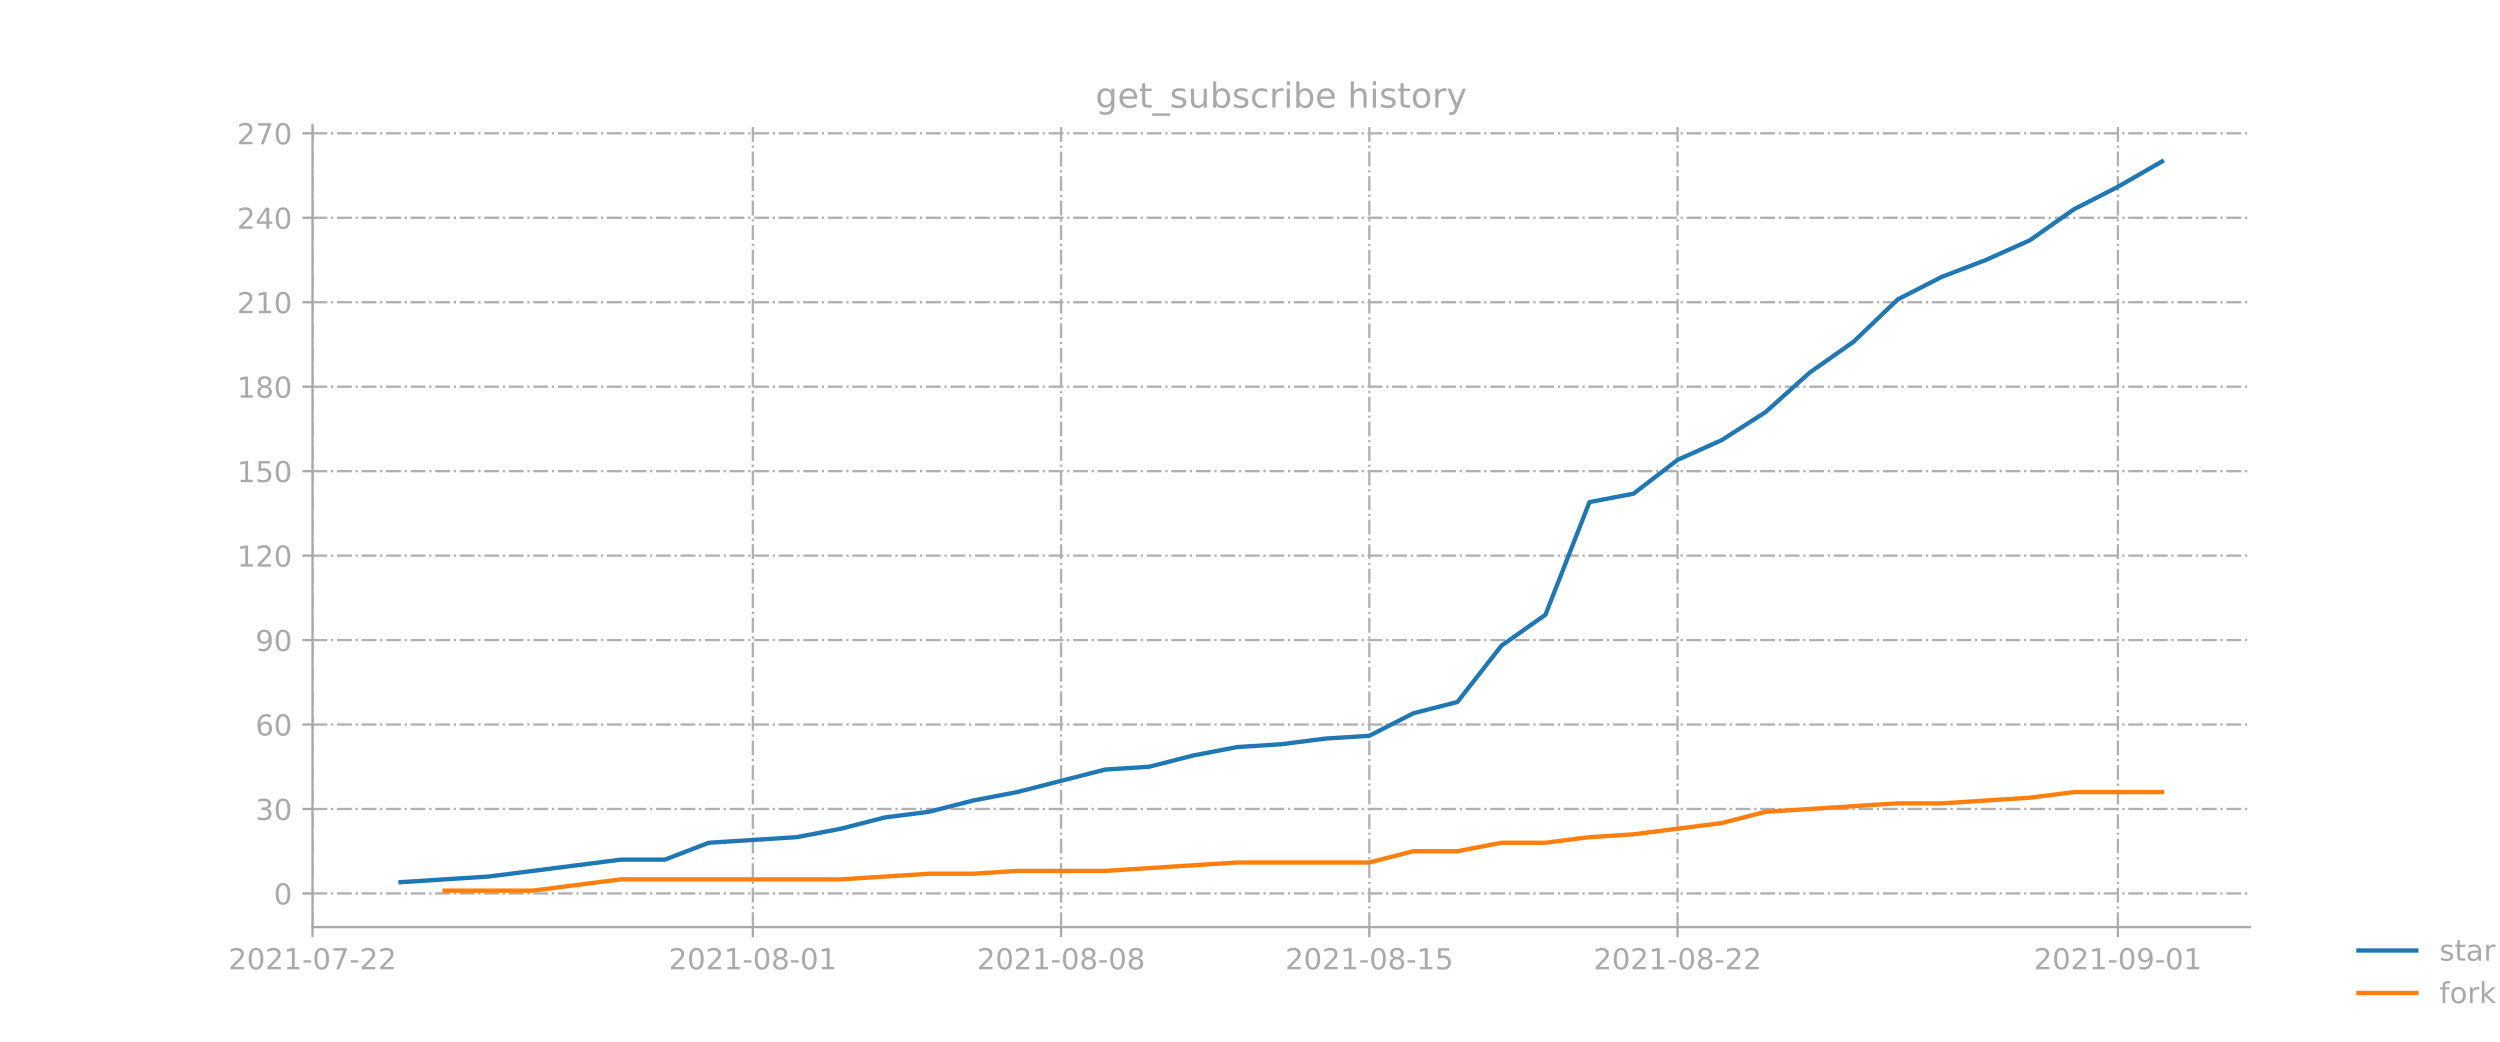
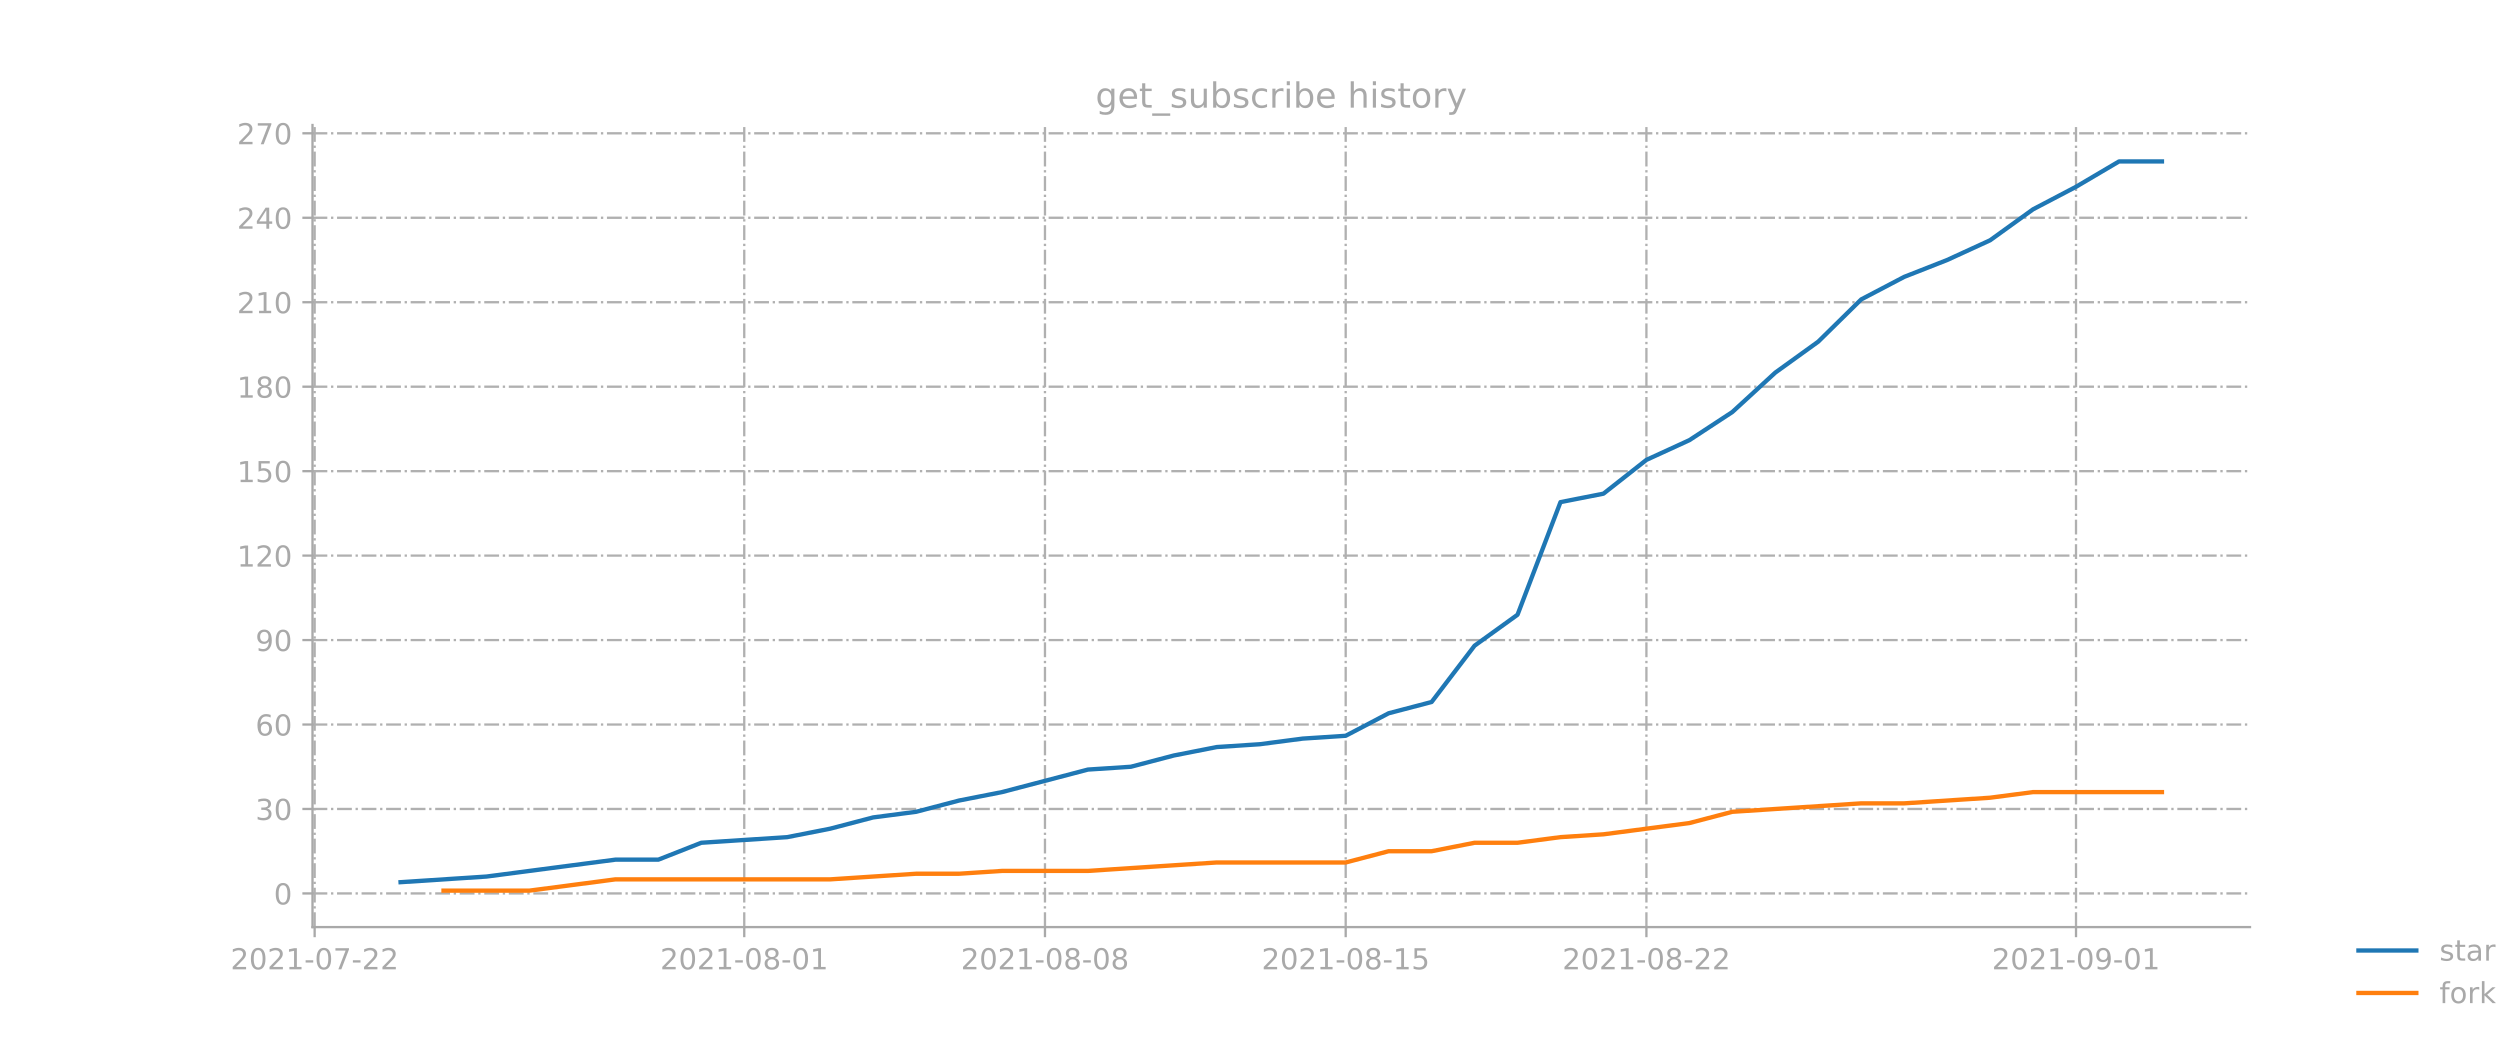
<svg xmlns="http://www.w3.org/2000/svg" xmlns:xlink="http://www.w3.org/1999/xlink" height="360pt" version="1.1" viewBox="0 0 864 360" width="864pt">
  <defs>
    <style type="text/css">*{stroke-linecap:butt;stroke-linejoin:round;}</style>
  </defs>
  <g id="figure_1">
    <g id="patch_1">
      <path d="M 0 360  L 864 360  L 864 0  L 0 0  z " style="fill:none;opacity:0;" />
    </g>
    <g id="axes_1">
      <g id="patch_2">
        <path d="M 108 320.4  L 777.6 320.4  L 777.6 43.2  L 108 43.2  z " style="fill:none;opacity:0;" />
      </g>
      <g id="matplotlib.axis_1">
        <g id="xtick_1">
          <g id="line2d_1">
-             <path clip-path="url(#p488c6ff433)" d="M 108 320.4  L 108 43.2  " style="fill:none;stroke:#b0b0b0;stroke-dasharray:5.12,1.28,0.8,1.28;stroke-dashoffset:0;stroke-width:0.8;" />
+             <path clip-path="url(#p6fb7374e16)" d="M 108.742 320.4  L 108.742 43.2  " style="fill:none;stroke:#b0b0b0;stroke-dasharray:5.12,1.28,0.8,1.28;stroke-dashoffset:0;stroke-width:0.8;" />
          </g>
          <g id="line2d_2">
            <defs>
-               <path d="M 0 0  L 0 3.5  " id="m070b2c9e47" style="stroke:#a9a9a9;stroke-width:0.8;" />
+               <path d="M 0 0  L 0 3.5  " id="mbd370a892a" style="stroke:#a9a9a9;stroke-width:0.8;" />
            </defs>
            <g>
-               <use style="fill:#a9a9a9;stroke:#a9a9a9;stroke-width:0.8;" x="108" xlink:href="#m070b2c9e47" y="320.4" />
+               <use style="fill:#a9a9a9;stroke:#a9a9a9;stroke-width:0.8;" x="108.742" xlink:href="#mbd370a892a" y="320.4" />
            </g>
          </g>
          <g id="text_1">
-             <g style="fill:#a9a9a9;" transform="translate(78.94219 334.9984)scale(0.1 -0.1)">
+             <g style="fill:#a9a9a9;" transform="translate(79.68454 334.9984)scale(0.1 -0.1)">
              <defs>
                <path d="M 1228 531  L 3431 531  L 3431 0  L 469 0  L 469 531  Q 828 903 1448 1529  Q 2069 2156 2228 2338  Q 2531 2678 2651 2914  Q 2772 3150 2772 3378  Q 2772 3750 2511 3984  Q 2250 4219 1831 4219  Q 1534 4219 1204 4116  Q 875 4013 500 3803  L 500 4441  Q 881 4594 1212 4672  Q 1544 4750 1819 4750  Q 2544 4750 2975 4387  Q 3406 4025 3406 3419  Q 3406 3131 3298 2873  Q 3191 2616 2906 2266  Q 2828 2175 2409 1742  Q 1991 1309 1228 531  z " id="DejaVuSans-32" transform="scale(0.015625)" />
                <path d="M 2034 4250  Q 1547 4250 1301 3770  Q 1056 3291 1056 2328  Q 1056 1369 1301 889  Q 1547 409 2034 409  Q 2525 409 2770 889  Q 3016 1369 3016 2328  Q 3016 3291 2770 3770  Q 2525 4250 2034 4250  z M 2034 4750  Q 2819 4750 3233 4129  Q 3647 3509 3647 2328  Q 3647 1150 3233 529  Q 2819 -91 2034 -91  Q 1250 -91 836 529  Q 422 1150 422 2328  Q 422 3509 836 4129  Q 1250 4750 2034 4750  z " id="DejaVuSans-30" transform="scale(0.015625)" />
                <path d="M 794 531  L 1825 531  L 1825 4091  L 703 3866  L 703 4441  L 1819 4666  L 2450 4666  L 2450 531  L 3481 531  L 3481 0  L 794 0  L 794 531  z " id="DejaVuSans-31" transform="scale(0.015625)" />
                <path d="M 313 2009  L 1997 2009  L 1997 1497  L 313 1497  L 313 2009  z " id="DejaVuSans-2d" transform="scale(0.015625)" />
                <path d="M 525 4666  L 3525 4666  L 3525 4397  L 1831 0  L 1172 0  L 2766 4134  L 525 4134  L 525 4666  z " id="DejaVuSans-37" transform="scale(0.015625)" />
              </defs>
              <use xlink:href="#DejaVuSans-32" />
              <use x="63.623" xlink:href="#DejaVuSans-30" />
              <use x="127.246" xlink:href="#DejaVuSans-32" />
              <use x="190.869" xlink:href="#DejaVuSans-31" />
              <use x="254.492" xlink:href="#DejaVuSans-2d" />
              <use x="290.576" xlink:href="#DejaVuSans-30" />
              <use x="354.199" xlink:href="#DejaVuSans-37" />
              <use x="417.822" xlink:href="#DejaVuSans-2d" />
              <use x="453.906" xlink:href="#DejaVuSans-32" />
              <use x="517.529" xlink:href="#DejaVuSans-32" />
            </g>
          </g>
        </g>
        <g id="xtick_2">
          <g id="line2d_3">
-             <path clip-path="url(#p488c6ff433)" d="M 260.182 320.4  L 260.182 43.2  " style="fill:none;stroke:#b0b0b0;stroke-dasharray:5.12,1.28,0.8,1.28;stroke-dashoffset:0;stroke-width:0.8;" />
+             <path clip-path="url(#p6fb7374e16)" d="M 257.212 320.4  L 257.212 43.2  " style="fill:none;stroke:#b0b0b0;stroke-dasharray:5.12,1.28,0.8,1.28;stroke-dashoffset:0;stroke-width:0.8;" />
          </g>
          <g id="line2d_4">
            <g>
-               <use style="fill:#a9a9a9;stroke:#a9a9a9;stroke-width:0.8;" x="260.182" xlink:href="#m070b2c9e47" y="320.4" />
+               <use style="fill:#a9a9a9;stroke:#a9a9a9;stroke-width:0.8;" x="257.212" xlink:href="#mbd370a892a" y="320.4" />
            </g>
          </g>
          <g id="text_2">
-             <g style="fill:#a9a9a9;" transform="translate(231.124 334.9984)scale(0.1 -0.1)">
+             <g style="fill:#a9a9a9;" transform="translate(228.1546 334.9984)scale(0.1 -0.1)">
              <defs>
                <path d="M 2034 2216  Q 1584 2216 1326 1975  Q 1069 1734 1069 1313  Q 1069 891 1326 650  Q 1584 409 2034 409  Q 2484 409 2743 651  Q 3003 894 3003 1313  Q 3003 1734 2745 1975  Q 2488 2216 2034 2216  z M 1403 2484  Q 997 2584 770 2862  Q 544 3141 544 3541  Q 544 4100 942 4425  Q 1341 4750 2034 4750  Q 2731 4750 3128 4425  Q 3525 4100 3525 3541  Q 3525 3141 3298 2862  Q 3072 2584 2669 2484  Q 3125 2378 3379 2068  Q 3634 1759 3634 1313  Q 3634 634 3220 271  Q 2806 -91 2034 -91  Q 1263 -91 848 271  Q 434 634 434 1313  Q 434 1759 690 2068  Q 947 2378 1403 2484  z M 1172 3481  Q 1172 3119 1398 2916  Q 1625 2713 2034 2713  Q 2441 2713 2670 2916  Q 2900 3119 2900 3481  Q 2900 3844 2670 4047  Q 2441 4250 2034 4250  Q 1625 4250 1398 4047  Q 1172 3844 1172 3481  z " id="DejaVuSans-38" transform="scale(0.015625)" />
              </defs>
              <use xlink:href="#DejaVuSans-32" />
              <use x="63.623" xlink:href="#DejaVuSans-30" />
              <use x="127.246" xlink:href="#DejaVuSans-32" />
              <use x="190.869" xlink:href="#DejaVuSans-31" />
              <use x="254.492" xlink:href="#DejaVuSans-2d" />
              <use x="290.576" xlink:href="#DejaVuSans-30" />
              <use x="354.199" xlink:href="#DejaVuSans-38" />
              <use x="417.822" xlink:href="#DejaVuSans-2d" />
              <use x="453.906" xlink:href="#DejaVuSans-30" />
              <use x="517.529" xlink:href="#DejaVuSans-31" />
            </g>
          </g>
        </g>
        <g id="xtick_3">
          <g id="line2d_5">
-             <path clip-path="url(#p488c6ff433)" d="M 366.709 320.4  L 366.709 43.2  " style="fill:none;stroke:#b0b0b0;stroke-dasharray:5.12,1.28,0.8,1.28;stroke-dashoffset:0;stroke-width:0.8;" />
+             <path clip-path="url(#p6fb7374e16)" d="M 361.141 320.4  L 361.141 43.2  " style="fill:none;stroke:#b0b0b0;stroke-dasharray:5.12,1.28,0.8,1.28;stroke-dashoffset:0;stroke-width:0.8;" />
          </g>
          <g id="line2d_6">
            <g>
-               <use style="fill:#a9a9a9;stroke:#a9a9a9;stroke-width:0.8;" x="366.709" xlink:href="#m070b2c9e47" y="320.4" />
+               <use style="fill:#a9a9a9;stroke:#a9a9a9;stroke-width:0.8;" x="361.141" xlink:href="#mbd370a892a" y="320.4" />
            </g>
          </g>
          <g id="text_3">
-             <g style="fill:#a9a9a9;" transform="translate(337.6513 334.9984)scale(0.1 -0.1)">
+             <g style="fill:#a9a9a9;" transform="translate(332.0837 334.9984)scale(0.1 -0.1)">
              <use xlink:href="#DejaVuSans-32" />
              <use x="63.623" xlink:href="#DejaVuSans-30" />
              <use x="127.246" xlink:href="#DejaVuSans-32" />
              <use x="190.869" xlink:href="#DejaVuSans-31" />
              <use x="254.492" xlink:href="#DejaVuSans-2d" />
              <use x="290.576" xlink:href="#DejaVuSans-30" />
              <use x="354.199" xlink:href="#DejaVuSans-38" />
              <use x="417.822" xlink:href="#DejaVuSans-2d" />
              <use x="453.906" xlink:href="#DejaVuSans-30" />
              <use x="517.529" xlink:href="#DejaVuSans-38" />
            </g>
          </g>
        </g>
        <g id="xtick_4">
          <g id="line2d_7">
-             <path clip-path="url(#p488c6ff433)" d="M 473.236 320.4  L 473.236 43.2  " style="fill:none;stroke:#b0b0b0;stroke-dasharray:5.12,1.28,0.8,1.28;stroke-dashoffset:0;stroke-width:0.8;" />
+             <path clip-path="url(#p6fb7374e16)" d="M 465.071 320.4  L 465.071 43.2  " style="fill:none;stroke:#b0b0b0;stroke-dasharray:5.12,1.28,0.8,1.28;stroke-dashoffset:0;stroke-width:0.8;" />
          </g>
          <g id="line2d_8">
            <g>
-               <use style="fill:#a9a9a9;stroke:#a9a9a9;stroke-width:0.8;" x="473.236" xlink:href="#m070b2c9e47" y="320.4" />
+               <use style="fill:#a9a9a9;stroke:#a9a9a9;stroke-width:0.8;" x="465.071" xlink:href="#mbd370a892a" y="320.4" />
            </g>
          </g>
          <g id="text_4">
-             <g style="fill:#a9a9a9;" transform="translate(444.1786 334.9984)scale(0.1 -0.1)">
+             <g style="fill:#a9a9a9;" transform="translate(436.0127 334.9984)scale(0.1 -0.1)">
              <defs>
                <path d="M 691 4666  L 3169 4666  L 3169 4134  L 1269 4134  L 1269 2991  Q 1406 3038 1543 3061  Q 1681 3084 1819 3084  Q 2600 3084 3056 2656  Q 3513 2228 3513 1497  Q 3513 744 3044 326  Q 2575 -91 1722 -91  Q 1428 -91 1123 -41  Q 819 9 494 109  L 494 744  Q 775 591 1075 516  Q 1375 441 1709 441  Q 2250 441 2565 725  Q 2881 1009 2881 1497  Q 2881 1984 2565 2268  Q 2250 2553 1709 2553  Q 1456 2553 1204 2497  Q 953 2441 691 2322  L 691 4666  z " id="DejaVuSans-35" transform="scale(0.015625)" />
              </defs>
              <use xlink:href="#DejaVuSans-32" />
              <use x="63.623" xlink:href="#DejaVuSans-30" />
              <use x="127.246" xlink:href="#DejaVuSans-32" />
              <use x="190.869" xlink:href="#DejaVuSans-31" />
              <use x="254.492" xlink:href="#DejaVuSans-2d" />
              <use x="290.576" xlink:href="#DejaVuSans-30" />
              <use x="354.199" xlink:href="#DejaVuSans-38" />
              <use x="417.822" xlink:href="#DejaVuSans-2d" />
              <use x="453.906" xlink:href="#DejaVuSans-31" />
              <use x="517.529" xlink:href="#DejaVuSans-35" />
            </g>
          </g>
        </g>
        <g id="xtick_5">
          <g id="line2d_9">
-             <path clip-path="url(#p488c6ff433)" d="M 579.764 320.4  L 579.764 43.2  " style="fill:none;stroke:#b0b0b0;stroke-dasharray:5.12,1.28,0.8,1.28;stroke-dashoffset:0;stroke-width:0.8;" />
+             <path clip-path="url(#p6fb7374e16)" d="M 569 320.4  L 569 43.2  " style="fill:none;stroke:#b0b0b0;stroke-dasharray:5.12,1.28,0.8,1.28;stroke-dashoffset:0;stroke-width:0.8;" />
          </g>
          <g id="line2d_10">
            <g>
-               <use style="fill:#a9a9a9;stroke:#a9a9a9;stroke-width:0.8;" x="579.764" xlink:href="#m070b2c9e47" y="320.4" />
+               <use style="fill:#a9a9a9;stroke:#a9a9a9;stroke-width:0.8;" x="569" xlink:href="#mbd370a892a" y="320.4" />
            </g>
          </g>
          <g id="text_5">
-             <g style="fill:#a9a9a9;" transform="translate(550.7058 334.9984)scale(0.1 -0.1)">
+             <g style="fill:#a9a9a9;" transform="translate(539.9417 334.9984)scale(0.1 -0.1)">
              <use xlink:href="#DejaVuSans-32" />
              <use x="63.623" xlink:href="#DejaVuSans-30" />
              <use x="127.246" xlink:href="#DejaVuSans-32" />
              <use x="190.869" xlink:href="#DejaVuSans-31" />
              <use x="254.492" xlink:href="#DejaVuSans-2d" />
              <use x="290.576" xlink:href="#DejaVuSans-30" />
              <use x="354.199" xlink:href="#DejaVuSans-38" />
              <use x="417.822" xlink:href="#DejaVuSans-2d" />
              <use x="453.906" xlink:href="#DejaVuSans-32" />
              <use x="517.529" xlink:href="#DejaVuSans-32" />
            </g>
          </g>
        </g>
        <g id="xtick_6">
          <g id="line2d_11">
-             <path clip-path="url(#p488c6ff433)" d="M 731.945 320.4  L 731.945 43.2  " style="fill:none;stroke:#b0b0b0;stroke-dasharray:5.12,1.28,0.8,1.28;stroke-dashoffset:0;stroke-width:0.8;" />
+             <path clip-path="url(#p6fb7374e16)" d="M 717.47 320.4  L 717.47 43.2  " style="fill:none;stroke:#b0b0b0;stroke-dasharray:5.12,1.28,0.8,1.28;stroke-dashoffset:0;stroke-width:0.8;" />
          </g>
          <g id="line2d_12">
            <g>
-               <use style="fill:#a9a9a9;stroke:#a9a9a9;stroke-width:0.8;" x="731.945" xlink:href="#m070b2c9e47" y="320.4" />
+               <use style="fill:#a9a9a9;stroke:#a9a9a9;stroke-width:0.8;" x="717.47" xlink:href="#mbd370a892a" y="320.4" />
            </g>
          </g>
          <g id="text_6">
-             <g style="fill:#a9a9a9;" transform="translate(702.8876 334.9984)scale(0.1 -0.1)">
+             <g style="fill:#a9a9a9;" transform="translate(688.4118 334.9984)scale(0.1 -0.1)">
              <defs>
                <path d="M 703 97  L 703 672  Q 941 559 1184 500  Q 1428 441 1663 441  Q 2288 441 2617 861  Q 2947 1281 2994 2138  Q 2813 1869 2534 1725  Q 2256 1581 1919 1581  Q 1219 1581 811 2004  Q 403 2428 403 3163  Q 403 3881 828 4315  Q 1253 4750 1959 4750  Q 2769 4750 3195 4129  Q 3622 3509 3622 2328  Q 3622 1225 3098 567  Q 2575 -91 1691 -91  Q 1453 -91 1209 -44  Q 966 3 703 97  z M 1959 2075  Q 2384 2075 2632 2365  Q 2881 2656 2881 3163  Q 2881 3666 2632 3958  Q 2384 4250 1959 4250  Q 1534 4250 1286 3958  Q 1038 3666 1038 3163  Q 1038 2656 1286 2365  Q 1534 2075 1959 2075  z " id="DejaVuSans-39" transform="scale(0.015625)" />
              </defs>
              <use xlink:href="#DejaVuSans-32" />
              <use x="63.623" xlink:href="#DejaVuSans-30" />
              <use x="127.246" xlink:href="#DejaVuSans-32" />
              <use x="190.869" xlink:href="#DejaVuSans-31" />
              <use x="254.492" xlink:href="#DejaVuSans-2d" />
              <use x="290.576" xlink:href="#DejaVuSans-30" />
              <use x="354.199" xlink:href="#DejaVuSans-39" />
              <use x="417.822" xlink:href="#DejaVuSans-2d" />
              <use x="453.906" xlink:href="#DejaVuSans-30" />
              <use x="517.529" xlink:href="#DejaVuSans-31" />
            </g>
          </g>
        </g>
      </g>
      <g id="matplotlib.axis_2">
        <g id="ytick_1">
          <g id="line2d_13">
-             <path clip-path="url(#p488c6ff433)" d="M 108 308.773  L 777.6 308.773  " style="fill:none;stroke:#b0b0b0;stroke-dasharray:5.12,1.28,0.8,1.28;stroke-dashoffset:0;stroke-width:0.8;" />
+             <path clip-path="url(#p6fb7374e16)" d="M 108 308.773  L 777.6 308.773  " style="fill:none;stroke:#b0b0b0;stroke-dasharray:5.12,1.28,0.8,1.28;stroke-dashoffset:0;stroke-width:0.8;" />
          </g>
          <g id="line2d_14">
            <defs>
-               <path d="M 0 0  L -3.5 0  " id="mb5beda704d" style="stroke:#a9a9a9;stroke-width:0.8;" />
+               <path d="M 0 0  L -3.5 0  " id="m8e12bcb790" style="stroke:#a9a9a9;stroke-width:0.8;" />
            </defs>
            <g>
-               <use style="fill:#a9a9a9;stroke:#a9a9a9;stroke-width:0.8;" x="108" xlink:href="#mb5beda704d" y="308.773" />
+               <use style="fill:#a9a9a9;stroke:#a9a9a9;stroke-width:0.8;" x="108" xlink:href="#m8e12bcb790" y="308.773" />
            </g>
          </g>
          <g id="text_7">
            <g style="fill:#a9a9a9;" transform="translate(94.6375 312.5722)scale(0.1 -0.1)">
              <use xlink:href="#DejaVuSans-30" />
            </g>
          </g>
        </g>
        <g id="ytick_2">
          <g id="line2d_15">
-             <path clip-path="url(#p488c6ff433)" d="M 108 279.584  L 777.6 279.584  " style="fill:none;stroke:#b0b0b0;stroke-dasharray:5.12,1.28,0.8,1.28;stroke-dashoffset:0;stroke-width:0.8;" />
+             <path clip-path="url(#p6fb7374e16)" d="M 108 279.584  L 777.6 279.584  " style="fill:none;stroke:#b0b0b0;stroke-dasharray:5.12,1.28,0.8,1.28;stroke-dashoffset:0;stroke-width:0.8;" />
          </g>
          <g id="line2d_16">
            <g>
-               <use style="fill:#a9a9a9;stroke:#a9a9a9;stroke-width:0.8;" x="108" xlink:href="#mb5beda704d" y="279.584" />
+               <use style="fill:#a9a9a9;stroke:#a9a9a9;stroke-width:0.8;" x="108" xlink:href="#m8e12bcb790" y="279.584" />
            </g>
          </g>
          <g id="text_8">
            <g style="fill:#a9a9a9;" transform="translate(88.275 283.383)scale(0.1 -0.1)">
              <defs>
                <path d="M 2597 2516  Q 3050 2419 3304 2112  Q 3559 1806 3559 1356  Q 3559 666 3084 287  Q 2609 -91 1734 -91  Q 1441 -91 1130 -33  Q 819 25 488 141  L 488 750  Q 750 597 1062 519  Q 1375 441 1716 441  Q 2309 441 2620 675  Q 2931 909 2931 1356  Q 2931 1769 2642 2001  Q 2353 2234 1838 2234  L 1294 2234  L 1294 2753  L 1863 2753  Q 2328 2753 2575 2939  Q 2822 3125 2822 3475  Q 2822 3834 2567 4026  Q 2313 4219 1838 4219  Q 1578 4219 1281 4162  Q 984 4106 628 3988  L 628 4550  Q 988 4650 1302 4700  Q 1616 4750 1894 4750  Q 2613 4750 3031 4423  Q 3450 4097 3450 3541  Q 3450 3153 3228 2886  Q 3006 2619 2597 2516  z " id="DejaVuSans-33" transform="scale(0.015625)" />
              </defs>
              <use xlink:href="#DejaVuSans-33" />
              <use x="63.623" xlink:href="#DejaVuSans-30" />
            </g>
          </g>
        </g>
        <g id="ytick_3">
          <g id="line2d_17">
-             <path clip-path="url(#p488c6ff433)" d="M 108 250.395  L 777.6 250.395  " style="fill:none;stroke:#b0b0b0;stroke-dasharray:5.12,1.28,0.8,1.28;stroke-dashoffset:0;stroke-width:0.8;" />
+             <path clip-path="url(#p6fb7374e16)" d="M 108 250.395  L 777.6 250.395  " style="fill:none;stroke:#b0b0b0;stroke-dasharray:5.12,1.28,0.8,1.28;stroke-dashoffset:0;stroke-width:0.8;" />
          </g>
          <g id="line2d_18">
            <g>
-               <use style="fill:#a9a9a9;stroke:#a9a9a9;stroke-width:0.8;" x="108" xlink:href="#mb5beda704d" y="250.395" />
+               <use style="fill:#a9a9a9;stroke:#a9a9a9;stroke-width:0.8;" x="108" xlink:href="#m8e12bcb790" y="250.395" />
            </g>
          </g>
          <g id="text_9">
            <g style="fill:#a9a9a9;" transform="translate(88.275 254.1938)scale(0.1 -0.1)">
              <defs>
                <path d="M 2113 2584  Q 1688 2584 1439 2293  Q 1191 2003 1191 1497  Q 1191 994 1439 701  Q 1688 409 2113 409  Q 2538 409 2786 701  Q 3034 994 3034 1497  Q 3034 2003 2786 2293  Q 2538 2584 2113 2584  z M 3366 4563  L 3366 3988  Q 3128 4100 2886 4159  Q 2644 4219 2406 4219  Q 1781 4219 1451 3797  Q 1122 3375 1075 2522  Q 1259 2794 1537 2939  Q 1816 3084 2150 3084  Q 2853 3084 3261 2657  Q 3669 2231 3669 1497  Q 3669 778 3244 343  Q 2819 -91 2113 -91  Q 1303 -91 875 529  Q 447 1150 447 2328  Q 447 3434 972 4092  Q 1497 4750 2381 4750  Q 2619 4750 2861 4703  Q 3103 4656 3366 4563  z " id="DejaVuSans-36" transform="scale(0.015625)" />
              </defs>
              <use xlink:href="#DejaVuSans-36" />
              <use x="63.623" xlink:href="#DejaVuSans-30" />
            </g>
          </g>
        </g>
        <g id="ytick_4">
          <g id="line2d_19">
-             <path clip-path="url(#p488c6ff433)" d="M 108 221.205  L 777.6 221.205  " style="fill:none;stroke:#b0b0b0;stroke-dasharray:5.12,1.28,0.8,1.28;stroke-dashoffset:0;stroke-width:0.8;" />
+             <path clip-path="url(#p6fb7374e16)" d="M 108 221.205  L 777.6 221.205  " style="fill:none;stroke:#b0b0b0;stroke-dasharray:5.12,1.28,0.8,1.28;stroke-dashoffset:0;stroke-width:0.8;" />
          </g>
          <g id="line2d_20">
            <g>
-               <use style="fill:#a9a9a9;stroke:#a9a9a9;stroke-width:0.8;" x="108" xlink:href="#mb5beda704d" y="221.205" />
+               <use style="fill:#a9a9a9;stroke:#a9a9a9;stroke-width:0.8;" x="108" xlink:href="#m8e12bcb790" y="221.205" />
            </g>
          </g>
          <g id="text_10">
            <g style="fill:#a9a9a9;" transform="translate(88.275 225.0046)scale(0.1 -0.1)">
              <use xlink:href="#DejaVuSans-39" />
              <use x="63.623" xlink:href="#DejaVuSans-30" />
            </g>
          </g>
        </g>
        <g id="ytick_5">
          <g id="line2d_21">
-             <path clip-path="url(#p488c6ff433)" d="M 108 192.016  L 777.6 192.016  " style="fill:none;stroke:#b0b0b0;stroke-dasharray:5.12,1.28,0.8,1.28;stroke-dashoffset:0;stroke-width:0.8;" />
+             <path clip-path="url(#p6fb7374e16)" d="M 108 192.016  L 777.6 192.016  " style="fill:none;stroke:#b0b0b0;stroke-dasharray:5.12,1.28,0.8,1.28;stroke-dashoffset:0;stroke-width:0.8;" />
          </g>
          <g id="line2d_22">
            <g>
-               <use style="fill:#a9a9a9;stroke:#a9a9a9;stroke-width:0.8;" x="108" xlink:href="#mb5beda704d" y="192.016" />
+               <use style="fill:#a9a9a9;stroke:#a9a9a9;stroke-width:0.8;" x="108" xlink:href="#m8e12bcb790" y="192.016" />
            </g>
          </g>
          <g id="text_11">
            <g style="fill:#a9a9a9;" transform="translate(81.9125 195.8154)scale(0.1 -0.1)">
              <use xlink:href="#DejaVuSans-31" />
              <use x="63.623" xlink:href="#DejaVuSans-32" />
              <use x="127.246" xlink:href="#DejaVuSans-30" />
            </g>
          </g>
        </g>
        <g id="ytick_6">
          <g id="line2d_23">
-             <path clip-path="url(#p488c6ff433)" d="M 108 162.827  L 777.6 162.827  " style="fill:none;stroke:#b0b0b0;stroke-dasharray:5.12,1.28,0.8,1.28;stroke-dashoffset:0;stroke-width:0.8;" />
+             <path clip-path="url(#p6fb7374e16)" d="M 108 162.827  L 777.6 162.827  " style="fill:none;stroke:#b0b0b0;stroke-dasharray:5.12,1.28,0.8,1.28;stroke-dashoffset:0;stroke-width:0.8;" />
          </g>
          <g id="line2d_24">
            <g>
-               <use style="fill:#a9a9a9;stroke:#a9a9a9;stroke-width:0.8;" x="108" xlink:href="#mb5beda704d" y="162.827" />
+               <use style="fill:#a9a9a9;stroke:#a9a9a9;stroke-width:0.8;" x="108" xlink:href="#m8e12bcb790" y="162.827" />
            </g>
          </g>
          <g id="text_12">
            <g style="fill:#a9a9a9;" transform="translate(81.9125 166.6262)scale(0.1 -0.1)">
              <use xlink:href="#DejaVuSans-31" />
              <use x="63.623" xlink:href="#DejaVuSans-35" />
              <use x="127.246" xlink:href="#DejaVuSans-30" />
            </g>
          </g>
        </g>
        <g id="ytick_7">
          <g id="line2d_25">
-             <path clip-path="url(#p488c6ff433)" d="M 108 133.638  L 777.6 133.638  " style="fill:none;stroke:#b0b0b0;stroke-dasharray:5.12,1.28,0.8,1.28;stroke-dashoffset:0;stroke-width:0.8;" />
+             <path clip-path="url(#p6fb7374e16)" d="M 108 133.638  L 777.6 133.638  " style="fill:none;stroke:#b0b0b0;stroke-dasharray:5.12,1.28,0.8,1.28;stroke-dashoffset:0;stroke-width:0.8;" />
          </g>
          <g id="line2d_26">
            <g>
-               <use style="fill:#a9a9a9;stroke:#a9a9a9;stroke-width:0.8;" x="108" xlink:href="#mb5beda704d" y="133.638" />
+               <use style="fill:#a9a9a9;stroke:#a9a9a9;stroke-width:0.8;" x="108" xlink:href="#m8e12bcb790" y="133.638" />
            </g>
          </g>
          <g id="text_13">
            <g style="fill:#a9a9a9;" transform="translate(81.9125 137.4371)scale(0.1 -0.1)">
              <use xlink:href="#DejaVuSans-31" />
              <use x="63.623" xlink:href="#DejaVuSans-38" />
              <use x="127.246" xlink:href="#DejaVuSans-30" />
            </g>
          </g>
        </g>
        <g id="ytick_8">
          <g id="line2d_27">
-             <path clip-path="url(#p488c6ff433)" d="M 108 104.449  L 777.6 104.449  " style="fill:none;stroke:#b0b0b0;stroke-dasharray:5.12,1.28,0.8,1.28;stroke-dashoffset:0;stroke-width:0.8;" />
+             <path clip-path="url(#p6fb7374e16)" d="M 108 104.449  L 777.6 104.449  " style="fill:none;stroke:#b0b0b0;stroke-dasharray:5.12,1.28,0.8,1.28;stroke-dashoffset:0;stroke-width:0.8;" />
          </g>
          <g id="line2d_28">
            <g>
-               <use style="fill:#a9a9a9;stroke:#a9a9a9;stroke-width:0.8;" x="108" xlink:href="#mb5beda704d" y="104.449" />
+               <use style="fill:#a9a9a9;stroke:#a9a9a9;stroke-width:0.8;" x="108" xlink:href="#m8e12bcb790" y="104.449" />
            </g>
          </g>
          <g id="text_14">
            <g style="fill:#a9a9a9;" transform="translate(81.9125 108.2479)scale(0.1 -0.1)">
              <use xlink:href="#DejaVuSans-32" />
              <use x="63.623" xlink:href="#DejaVuSans-31" />
              <use x="127.246" xlink:href="#DejaVuSans-30" />
            </g>
          </g>
        </g>
        <g id="ytick_9">
          <g id="line2d_29">
-             <path clip-path="url(#p488c6ff433)" d="M 108 75.259  L 777.6 75.259  " style="fill:none;stroke:#b0b0b0;stroke-dasharray:5.12,1.28,0.8,1.28;stroke-dashoffset:0;stroke-width:0.8;" />
+             <path clip-path="url(#p6fb7374e16)" d="M 108 75.259  L 777.6 75.259  " style="fill:none;stroke:#b0b0b0;stroke-dasharray:5.12,1.28,0.8,1.28;stroke-dashoffset:0;stroke-width:0.8;" />
          </g>
          <g id="line2d_30">
            <g>
-               <use style="fill:#a9a9a9;stroke:#a9a9a9;stroke-width:0.8;" x="108" xlink:href="#mb5beda704d" y="75.259" />
+               <use style="fill:#a9a9a9;stroke:#a9a9a9;stroke-width:0.8;" x="108" xlink:href="#m8e12bcb790" y="75.259" />
            </g>
          </g>
          <g id="text_15">
            <g style="fill:#a9a9a9;" transform="translate(81.9125 79.05868)scale(0.1 -0.1)">
              <defs>
                <path d="M 2419 4116  L 825 1625  L 2419 1625  L 2419 4116  z M 2253 4666  L 3047 4666  L 3047 1625  L 3713 1625  L 3713 1100  L 3047 1100  L 3047 0  L 2419 0  L 2419 1100  L 313 1100  L 313 1709  L 2253 4666  z " id="DejaVuSans-34" transform="scale(0.015625)" />
              </defs>
              <use xlink:href="#DejaVuSans-32" />
              <use x="63.623" xlink:href="#DejaVuSans-34" />
              <use x="127.246" xlink:href="#DejaVuSans-30" />
            </g>
          </g>
        </g>
        <g id="ytick_10">
          <g id="line2d_31">
-             <path clip-path="url(#p488c6ff433)" d="M 108 46.07  L 777.6 46.07  " style="fill:none;stroke:#b0b0b0;stroke-dasharray:5.12,1.28,0.8,1.28;stroke-dashoffset:0;stroke-width:0.8;" />
+             <path clip-path="url(#p6fb7374e16)" d="M 108 46.07  L 777.6 46.07  " style="fill:none;stroke:#b0b0b0;stroke-dasharray:5.12,1.28,0.8,1.28;stroke-dashoffset:0;stroke-width:0.8;" />
          </g>
          <g id="line2d_32">
            <g>
-               <use style="fill:#a9a9a9;stroke:#a9a9a9;stroke-width:0.8;" x="108" xlink:href="#mb5beda704d" y="46.07" />
+               <use style="fill:#a9a9a9;stroke:#a9a9a9;stroke-width:0.8;" x="108" xlink:href="#m8e12bcb790" y="46.07" />
            </g>
          </g>
          <g id="text_16">
            <g style="fill:#a9a9a9;" transform="translate(81.9125 49.86949)scale(0.1 -0.1)">
              <use xlink:href="#DejaVuSans-32" />
              <use x="63.623" xlink:href="#DejaVuSans-37" />
              <use x="127.246" xlink:href="#DejaVuSans-30" />
            </g>
          </g>
        </g>
      </g>
      <g id="line2d_33">
-         <path clip-path="url(#p488c6ff433)" d="M 138.436 304.881  L 153.655 303.908  L 168.873 302.935  L 184.091 300.989  L 199.309 299.043  L 214.527 297.097  L 229.745 297.097  L 244.964 291.259  L 260.182 290.286  L 275.4 289.314  L 290.618 286.395  L 305.836 282.503  L 321.055 280.557  L 336.273 276.665  L 351.491 273.746  L 366.709 269.854  L 381.927 265.962  L 397.145 264.989  L 412.364 261.097  L 427.582 258.178  L 442.8 257.205  L 458.018 255.259  L 473.236 254.286  L 488.455 246.503  L 503.673 242.611  L 518.891 223.151  L 534.109 212.449  L 549.327 173.53  L 564.545 170.611  L 579.764 158.935  L 594.982 152.124  L 610.2 142.395  L 625.418 128.773  L 640.636 118.07  L 655.855 103.476  L 671.073 95.692  L 686.291 89.854  L 701.509 83.043  L 716.727 72.341  L 731.945 64.557  L 747.164 55.8  " style="fill:none;stroke:#1f77b4;stroke-linecap:square;stroke-width:1.5;" />
+         <path clip-path="url(#p6fb7374e16)" d="M 138.436 304.881  L 153.283 303.908  L 168.13 302.935  L 182.977 300.989  L 197.824 299.043  L 212.671 297.097  L 227.518 297.097  L 242.365 291.259  L 257.212 290.286  L 272.059 289.314  L 286.906 286.395  L 301.753 282.503  L 316.6 280.557  L 331.447 276.665  L 346.294 273.746  L 361.141 269.854  L 375.988 265.962  L 390.835 264.989  L 405.682 261.097  L 420.529 258.178  L 435.376 257.205  L 450.224 255.259  L 465.071 254.286  L 479.918 246.503  L 494.765 242.611  L 509.612 223.151  L 524.459 212.449  L 539.306 173.53  L 554.153 170.611  L 569 158.935  L 583.847 152.124  L 598.694 142.395  L 613.541 128.773  L 628.388 118.07  L 643.235 103.476  L 658.082 95.692  L 672.929 89.854  L 687.776 83.043  L 702.623 72.341  L 717.47 64.557  L 732.317 55.8  L 747.164 55.8  " style="fill:none;stroke:#1f77b4;stroke-linecap:square;stroke-width:1.5;" />
      </g>
      <g id="line2d_34">
-         <path clip-path="url(#p488c6ff433)" d="M 153.655 307.8  L 168.873 307.8  L 184.091 307.8  L 199.309 305.854  L 214.527 303.908  L 229.745 303.908  L 244.964 303.908  L 260.182 303.908  L 275.4 303.908  L 290.618 303.908  L 305.836 302.935  L 321.055 301.962  L 336.273 301.962  L 351.491 300.989  L 366.709 300.989  L 381.927 300.989  L 397.145 300.016  L 412.364 299.043  L 427.582 298.07  L 442.8 298.07  L 458.018 298.07  L 473.236 298.07  L 488.455 294.178  L 503.673 294.178  L 518.891 291.259  L 534.109 291.259  L 549.327 289.314  L 564.545 288.341  L 579.764 286.395  L 594.982 284.449  L 610.2 280.557  L 625.418 279.584  L 640.636 278.611  L 655.855 277.638  L 671.073 277.638  L 686.291 276.665  L 701.509 275.692  L 716.727 273.746  L 731.945 273.746  L 747.164 273.746  " style="fill:none;stroke:#ff7f0e;stroke-linecap:square;stroke-width:1.5;" />
+         <path clip-path="url(#p6fb7374e16)" d="M 153.283 307.8  L 168.13 307.8  L 182.977 307.8  L 197.824 305.854  L 212.671 303.908  L 227.518 303.908  L 242.365 303.908  L 257.212 303.908  L 272.059 303.908  L 286.906 303.908  L 301.753 302.935  L 316.6 301.962  L 331.447 301.962  L 346.294 300.989  L 361.141 300.989  L 375.988 300.989  L 390.835 300.016  L 405.682 299.043  L 420.529 298.07  L 435.376 298.07  L 450.224 298.07  L 465.071 298.07  L 479.918 294.178  L 494.765 294.178  L 509.612 291.259  L 524.459 291.259  L 539.306 289.314  L 554.153 288.341  L 569 286.395  L 583.847 284.449  L 598.694 280.557  L 613.541 279.584  L 628.388 278.611  L 643.235 277.638  L 658.082 277.638  L 672.929 276.665  L 687.776 275.692  L 702.623 273.746  L 717.47 273.746  L 732.317 273.746  L 747.164 273.746  " style="fill:none;stroke:#ff7f0e;stroke-linecap:square;stroke-width:1.5;" />
      </g>
      <g id="patch_3">
        <path d="M 108 320.4  L 108 43.2  " style="fill:none;stroke:#a9a9a9;stroke-linecap:square;stroke-linejoin:miter;stroke-width:0.8;" />
      </g>
      <g id="patch_4">
        <path d="M 777.6 320.4  L 777.6 43.2  " style="fill:none;" />
      </g>
      <g id="patch_5">
        <path d="M 108 320.4  L 777.6 320.4  " style="fill:none;stroke:#a9a9a9;stroke-linecap:square;stroke-linejoin:miter;stroke-width:0.8;" />
      </g>
      <g id="patch_6">
        <path d="M 108 43.2  L 777.6 43.2  " style="fill:none;" />
      </g>
      <g id="text_17">
        <g style="fill:#a9a9a9;" transform="translate(378.6075 37.2)scale(0.12 -0.12)">
          <defs>
            <path d="M 2906 1791  Q 2906 2416 2648 2759  Q 2391 3103 1925 3103  Q 1463 3103 1205 2759  Q 947 2416 947 1791  Q 947 1169 1205 825  Q 1463 481 1925 481  Q 2391 481 2648 825  Q 2906 1169 2906 1791  z M 3481 434  Q 3481 -459 3084 -895  Q 2688 -1331 1869 -1331  Q 1566 -1331 1297 -1286  Q 1028 -1241 775 -1147  L 775 -588  Q 1028 -725 1275 -790  Q 1522 -856 1778 -856  Q 2344 -856 2625 -561  Q 2906 -266 2906 331  L 2906 616  Q 2728 306 2450 153  Q 2172 0 1784 0  Q 1141 0 747 490  Q 353 981 353 1791  Q 353 2603 747 3093  Q 1141 3584 1784 3584  Q 2172 3584 2450 3431  Q 2728 3278 2906 2969  L 2906 3500  L 3481 3500  L 3481 434  z " id="DejaVuSans-67" transform="scale(0.015625)" />
            <path d="M 3597 1894  L 3597 1613  L 953 1613  Q 991 1019 1311 708  Q 1631 397 2203 397  Q 2534 397 2845 478  Q 3156 559 3463 722  L 3463 178  Q 3153 47 2828 -22  Q 2503 -91 2169 -91  Q 1331 -91 842 396  Q 353 884 353 1716  Q 353 2575 817 3079  Q 1281 3584 2069 3584  Q 2775 3584 3186 3129  Q 3597 2675 3597 1894  z M 3022 2063  Q 3016 2534 2758 2815  Q 2500 3097 2075 3097  Q 1594 3097 1305 2825  Q 1016 2553 972 2059  L 3022 2063  z " id="DejaVuSans-65" transform="scale(0.015625)" />
            <path d="M 1172 4494  L 1172 3500  L 2356 3500  L 2356 3053  L 1172 3053  L 1172 1153  Q 1172 725 1289 603  Q 1406 481 1766 481  L 2356 481  L 2356 0  L 1766 0  Q 1100 0 847 248  Q 594 497 594 1153  L 594 3053  L 172 3053  L 172 3500  L 594 3500  L 594 4494  L 1172 4494  z " id="DejaVuSans-74" transform="scale(0.015625)" />
            <path d="M 3263 -1063  L 3263 -1509  L -63 -1509  L -63 -1063  L 3263 -1063  z " id="DejaVuSans-5f" transform="scale(0.015625)" />
            <path d="M 2834 3397  L 2834 2853  Q 2591 2978 2328 3040  Q 2066 3103 1784 3103  Q 1356 3103 1142 2972  Q 928 2841 928 2578  Q 928 2378 1081 2264  Q 1234 2150 1697 2047  L 1894 2003  Q 2506 1872 2764 1633  Q 3022 1394 3022 966  Q 3022 478 2636 193  Q 2250 -91 1575 -91  Q 1294 -91 989 -36  Q 684 19 347 128  L 347 722  Q 666 556 975 473  Q 1284 391 1588 391  Q 1994 391 2212 530  Q 2431 669 2431 922  Q 2431 1156 2273 1281  Q 2116 1406 1581 1522  L 1381 1569  Q 847 1681 609 1914  Q 372 2147 372 2553  Q 372 3047 722 3315  Q 1072 3584 1716 3584  Q 2034 3584 2315 3537  Q 2597 3491 2834 3397  z " id="DejaVuSans-73" transform="scale(0.015625)" />
            <path d="M 544 1381  L 544 3500  L 1119 3500  L 1119 1403  Q 1119 906 1312 657  Q 1506 409 1894 409  Q 2359 409 2629 706  Q 2900 1003 2900 1516  L 2900 3500  L 3475 3500  L 3475 0  L 2900 0  L 2900 538  Q 2691 219 2414 64  Q 2138 -91 1772 -91  Q 1169 -91 856 284  Q 544 659 544 1381  z M 1991 3584  L 1991 3584  z " id="DejaVuSans-75" transform="scale(0.015625)" />
            <path d="M 3116 1747  Q 3116 2381 2855 2742  Q 2594 3103 2138 3103  Q 1681 3103 1420 2742  Q 1159 2381 1159 1747  Q 1159 1113 1420 752  Q 1681 391 2138 391  Q 2594 391 2855 752  Q 3116 1113 3116 1747  z M 1159 2969  Q 1341 3281 1617 3432  Q 1894 3584 2278 3584  Q 2916 3584 3314 3078  Q 3713 2572 3713 1747  Q 3713 922 3314 415  Q 2916 -91 2278 -91  Q 1894 -91 1617 61  Q 1341 213 1159 525  L 1159 0  L 581 0  L 581 4863  L 1159 4863  L 1159 2969  z " id="DejaVuSans-62" transform="scale(0.015625)" />
            <path d="M 3122 3366  L 3122 2828  Q 2878 2963 2633 3030  Q 2388 3097 2138 3097  Q 1578 3097 1268 2742  Q 959 2388 959 1747  Q 959 1106 1268 751  Q 1578 397 2138 397  Q 2388 397 2633 464  Q 2878 531 3122 666  L 3122 134  Q 2881 22 2623 -34  Q 2366 -91 2075 -91  Q 1284 -91 818 406  Q 353 903 353 1747  Q 353 2603 823 3093  Q 1294 3584 2113 3584  Q 2378 3584 2631 3529  Q 2884 3475 3122 3366  z " id="DejaVuSans-63" transform="scale(0.015625)" />
            <path d="M 2631 2963  Q 2534 3019 2420 3045  Q 2306 3072 2169 3072  Q 1681 3072 1420 2755  Q 1159 2438 1159 1844  L 1159 0  L 581 0  L 581 3500  L 1159 3500  L 1159 2956  Q 1341 3275 1631 3429  Q 1922 3584 2338 3584  Q 2397 3584 2469 3576  Q 2541 3569 2628 3553  L 2631 2963  z " id="DejaVuSans-72" transform="scale(0.015625)" />
            <path d="M 603 3500  L 1178 3500  L 1178 0  L 603 0  L 603 3500  z M 603 4863  L 1178 4863  L 1178 4134  L 603 4134  L 603 4863  z " id="DejaVuSans-69" transform="scale(0.015625)" />
            <path id="DejaVuSans-20" transform="scale(0.015625)" />
            <path d="M 3513 2113  L 3513 0  L 2938 0  L 2938 2094  Q 2938 2591 2744 2837  Q 2550 3084 2163 3084  Q 1697 3084 1428 2787  Q 1159 2491 1159 1978  L 1159 0  L 581 0  L 581 4863  L 1159 4863  L 1159 2956  Q 1366 3272 1645 3428  Q 1925 3584 2291 3584  Q 2894 3584 3203 3211  Q 3513 2838 3513 2113  z " id="DejaVuSans-68" transform="scale(0.015625)" />
            <path d="M 1959 3097  Q 1497 3097 1228 2736  Q 959 2375 959 1747  Q 959 1119 1226 758  Q 1494 397 1959 397  Q 2419 397 2687 759  Q 2956 1122 2956 1747  Q 2956 2369 2687 2733  Q 2419 3097 1959 3097  z M 1959 3584  Q 2709 3584 3137 3096  Q 3566 2609 3566 1747  Q 3566 888 3137 398  Q 2709 -91 1959 -91  Q 1206 -91 779 398  Q 353 888 353 1747  Q 353 2609 779 3096  Q 1206 3584 1959 3584  z " id="DejaVuSans-6f" transform="scale(0.015625)" />
            <path d="M 2059 -325  Q 1816 -950 1584 -1140  Q 1353 -1331 966 -1331  L 506 -1331  L 506 -850  L 844 -850  Q 1081 -850 1212 -737  Q 1344 -625 1503 -206  L 1606 56  L 191 3500  L 800 3500  L 1894 763  L 2988 3500  L 3597 3500  L 2059 -325  z " id="DejaVuSans-79" transform="scale(0.015625)" />
          </defs>
          <use xlink:href="#DejaVuSans-67" />
          <use x="63.477" xlink:href="#DejaVuSans-65" />
          <use x="125" xlink:href="#DejaVuSans-74" />
          <use x="164.209" xlink:href="#DejaVuSans-5f" />
          <use x="214.209" xlink:href="#DejaVuSans-73" />
          <use x="266.309" xlink:href="#DejaVuSans-75" />
          <use x="329.688" xlink:href="#DejaVuSans-62" />
          <use x="393.164" xlink:href="#DejaVuSans-73" />
          <use x="445.264" xlink:href="#DejaVuSans-63" />
          <use x="500.244" xlink:href="#DejaVuSans-72" />
          <use x="541.357" xlink:href="#DejaVuSans-69" />
          <use x="569.141" xlink:href="#DejaVuSans-62" />
          <use x="632.617" xlink:href="#DejaVuSans-65" />
          <use x="694.141" xlink:href="#DejaVuSans-20" />
          <use x="725.928" xlink:href="#DejaVuSans-68" />
          <use x="789.307" xlink:href="#DejaVuSans-69" />
          <use x="817.09" xlink:href="#DejaVuSans-73" />
          <use x="869.189" xlink:href="#DejaVuSans-74" />
          <use x="908.398" xlink:href="#DejaVuSans-6f" />
          <use x="969.58" xlink:href="#DejaVuSans-72" />
          <use x="1010.693" xlink:href="#DejaVuSans-79" />
        </g>
      </g>
      <g id="legend_1">
        <g id="line2d_35">
          <path d="M 815.08 328.498  L 835.08 328.498  " style="fill:none;stroke:#1f77b4;stroke-linecap:square;stroke-width:1.5;" />
        </g>
        <g id="line2d_36" />
        <g id="text_18">
          <g style="fill:#a9a9a9;" transform="translate(843.08 331.9984)scale(0.1 -0.1)">
            <defs>
              <path d="M 2194 1759  Q 1497 1759 1228 1600  Q 959 1441 959 1056  Q 959 750 1161 570  Q 1363 391 1709 391  Q 2188 391 2477 730  Q 2766 1069 2766 1631  L 2766 1759  L 2194 1759  z M 3341 1997  L 3341 0  L 2766 0  L 2766 531  Q 2569 213 2275 61  Q 1981 -91 1556 -91  Q 1019 -91 701 211  Q 384 513 384 1019  Q 384 1609 779 1909  Q 1175 2209 1959 2209  L 2766 2209  L 2766 2266  Q 2766 2663 2505 2880  Q 2244 3097 1772 3097  Q 1472 3097 1187 3025  Q 903 2953 641 2809  L 641 3341  Q 956 3463 1253 3523  Q 1550 3584 1831 3584  Q 2591 3584 2966 3190  Q 3341 2797 3341 1997  z " id="DejaVuSans-61" transform="scale(0.015625)" />
            </defs>
            <use xlink:href="#DejaVuSans-73" />
            <use x="52.1" xlink:href="#DejaVuSans-74" />
            <use x="91.309" xlink:href="#DejaVuSans-61" />
            <use x="152.588" xlink:href="#DejaVuSans-72" />
          </g>
        </g>
        <g id="line2d_37">
          <path d="M 815.08 343.177  L 835.08 343.177  " style="fill:none;stroke:#ff7f0e;stroke-linecap:square;stroke-width:1.5;" />
        </g>
        <g id="line2d_38" />
        <g id="text_19">
          <g style="fill:#a9a9a9;" transform="translate(843.08 346.6766)scale(0.1 -0.1)">
            <defs>
              <path d="M 2375 4863  L 2375 4384  L 1825 4384  Q 1516 4384 1395 4259  Q 1275 4134 1275 3809  L 1275 3500  L 2222 3500  L 2222 3053  L 1275 3053  L 1275 0  L 697 0  L 697 3053  L 147 3053  L 147 3500  L 697 3500  L 697 3744  Q 697 4328 969 4595  Q 1241 4863 1831 4863  L 2375 4863  z " id="DejaVuSans-66" transform="scale(0.015625)" />
              <path d="M 581 4863  L 1159 4863  L 1159 1991  L 2875 3500  L 3609 3500  L 1753 1863  L 3688 0  L 2938 0  L 1159 1709  L 1159 0  L 581 0  L 581 4863  z " id="DejaVuSans-6b" transform="scale(0.015625)" />
            </defs>
            <use xlink:href="#DejaVuSans-66" />
            <use x="35.205" xlink:href="#DejaVuSans-6f" />
            <use x="96.387" xlink:href="#DejaVuSans-72" />
            <use x="137.5" xlink:href="#DejaVuSans-6b" />
          </g>
        </g>
      </g>
    </g>
  </g>
  <defs>
-     <clipPath id="p488c6ff433">
+     <clipPath id="p6fb7374e16">
      <rect height="277.2" width="669.6" x="108" y="43.2" />
    </clipPath>
  </defs>
</svg>
